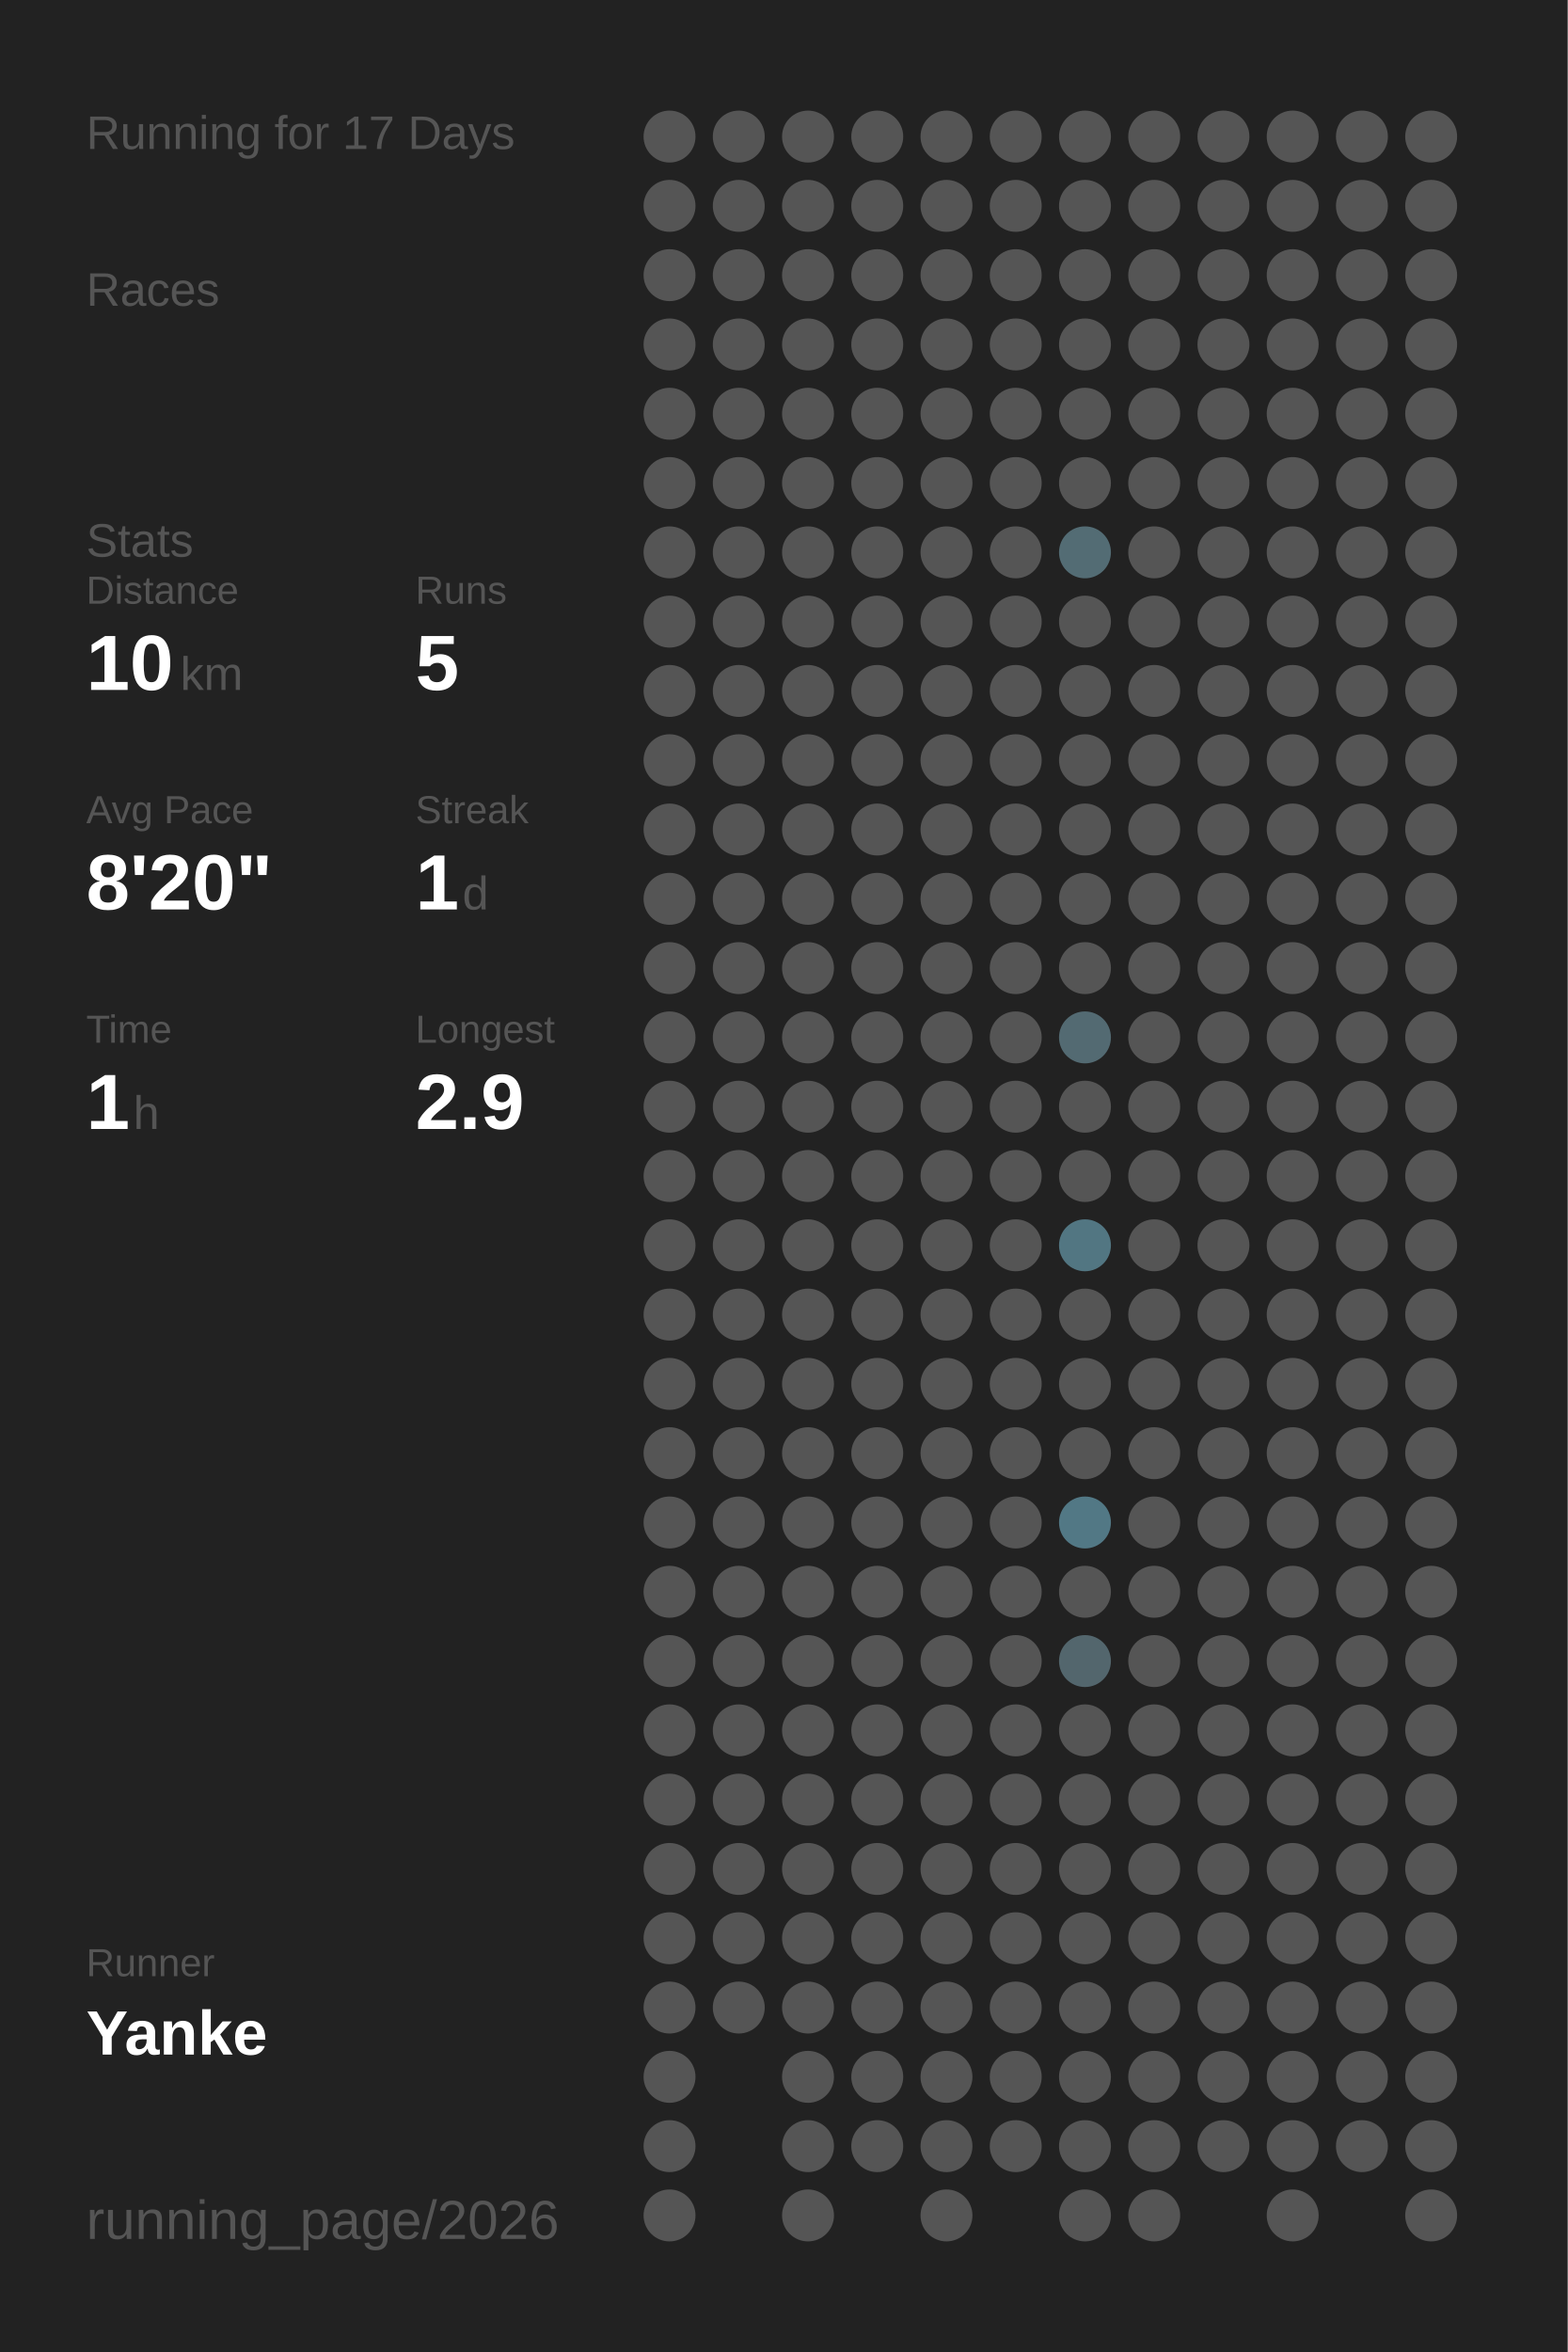
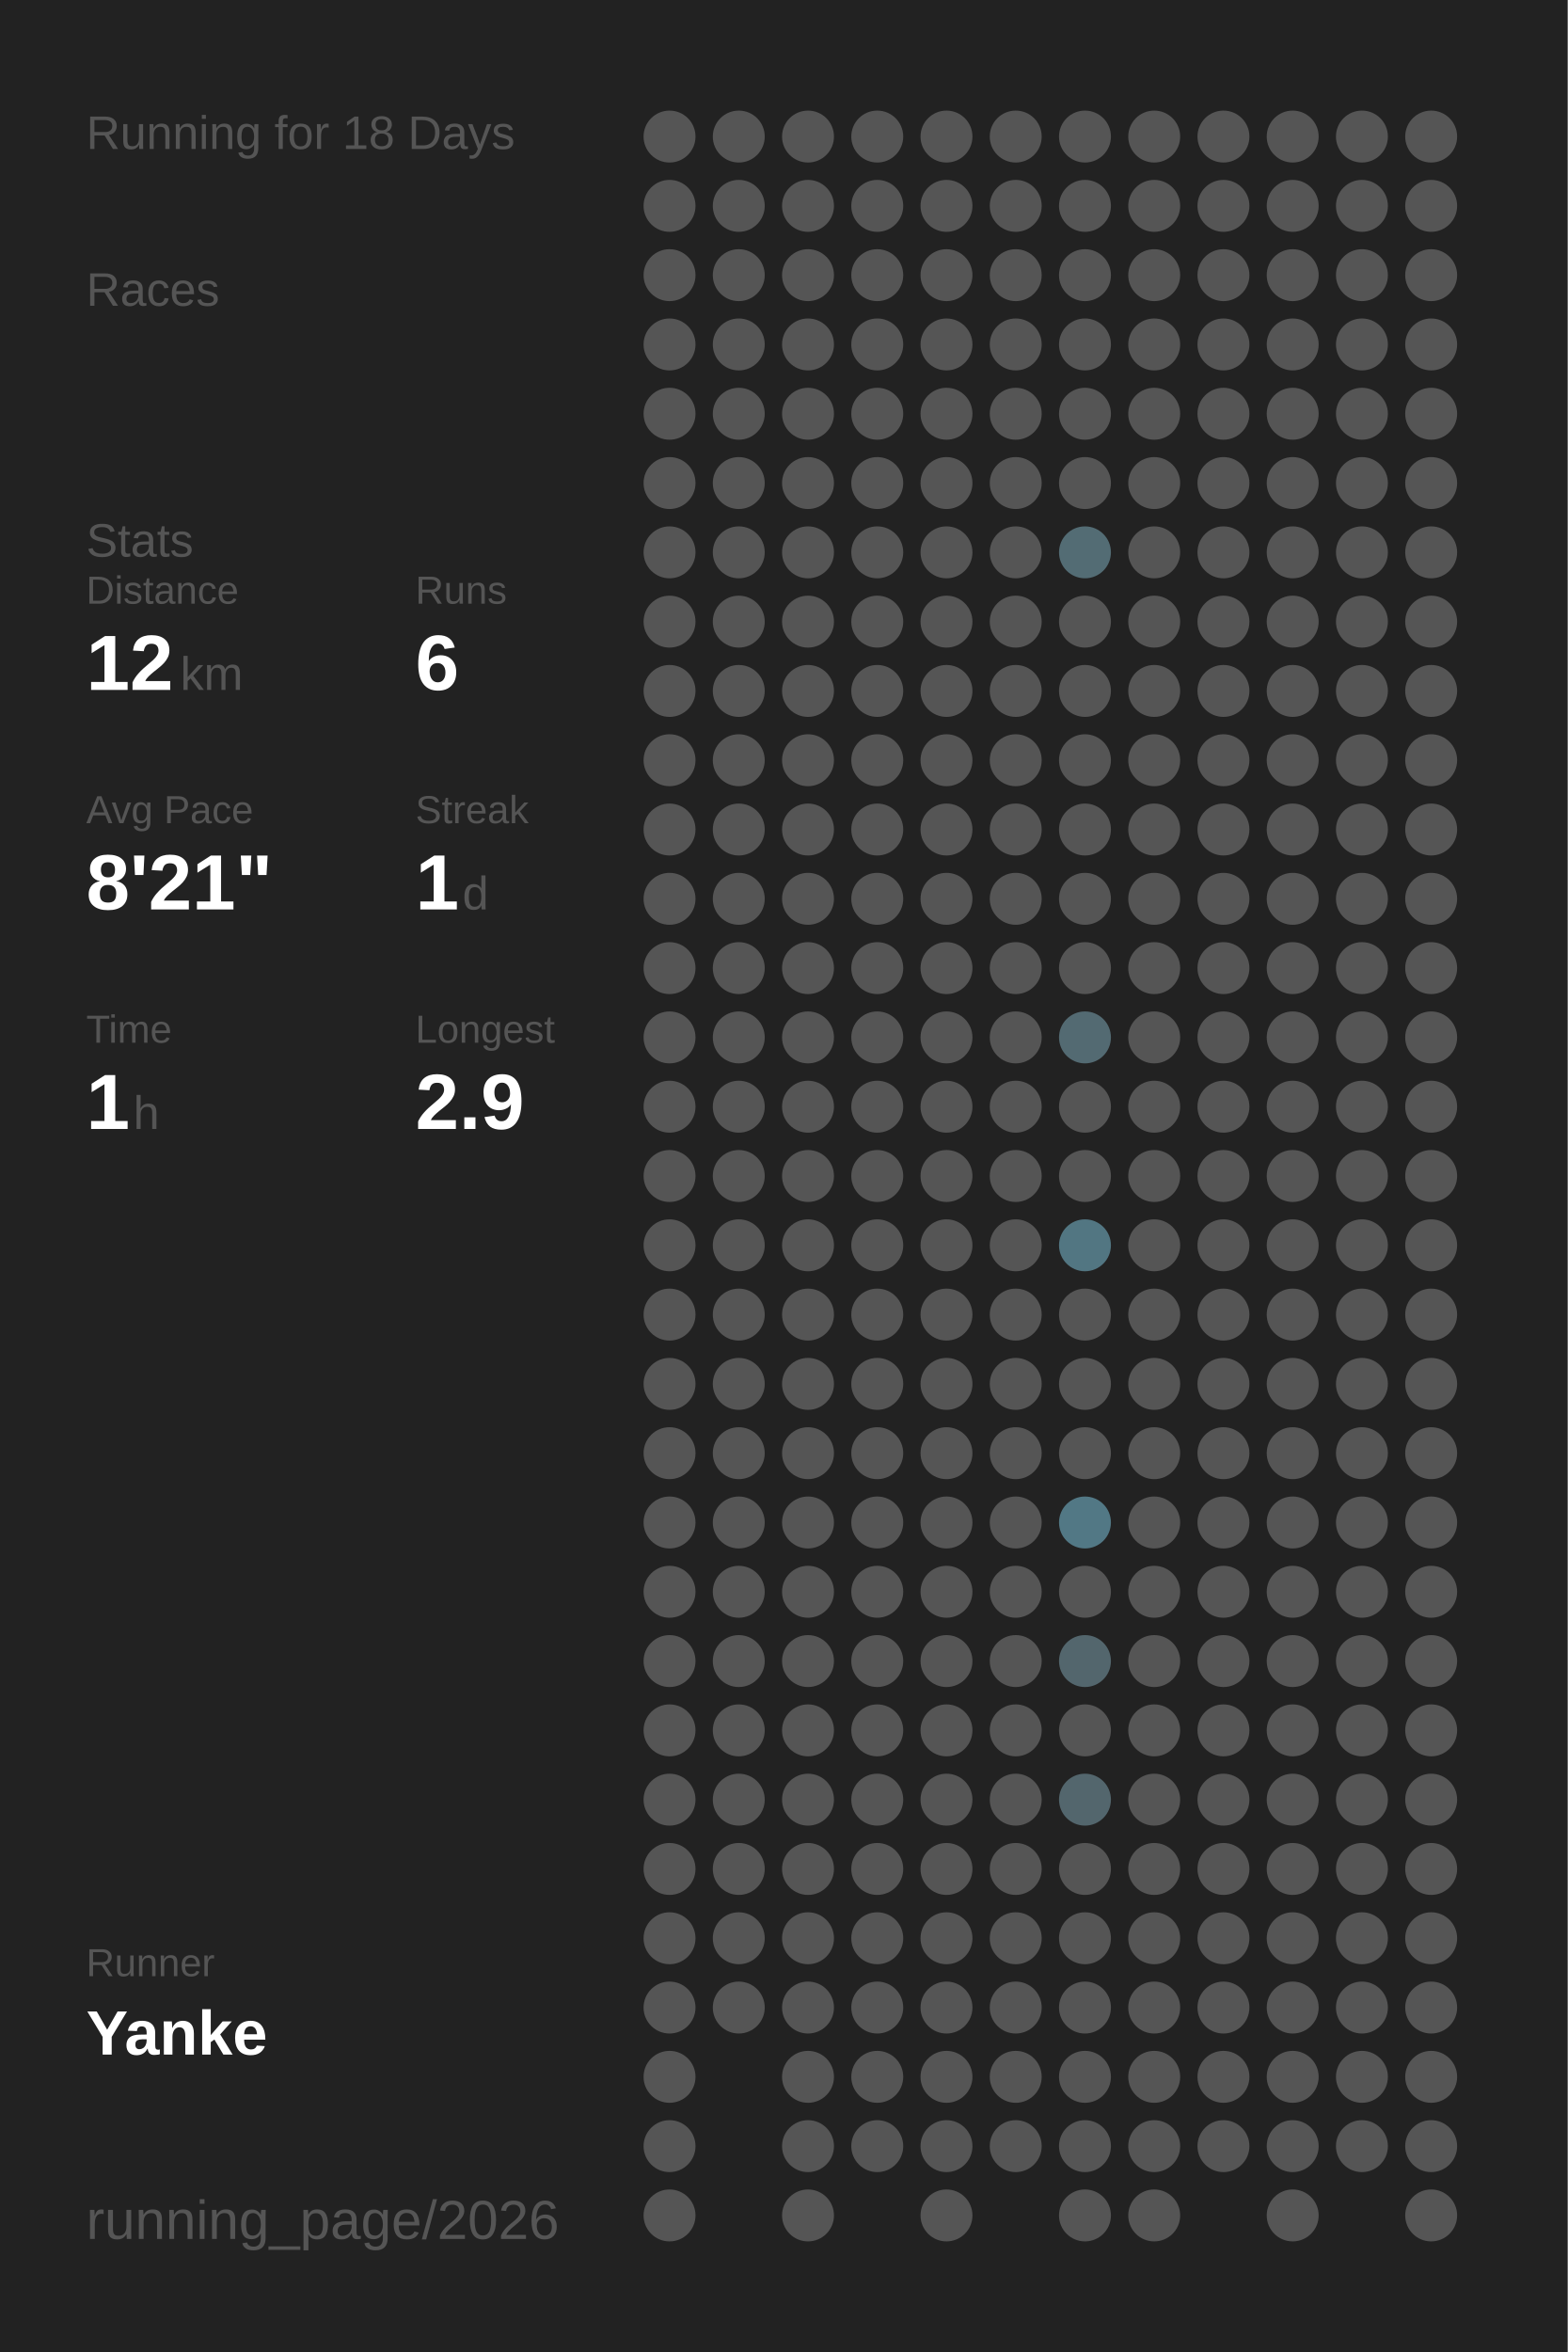
<svg xmlns="http://www.w3.org/2000/svg" baseProfile="full" height="300mm" version="1.1" viewBox="0,0,200,300" width="200mm">
  <defs />
  <rect fill="#222222" height="300" width="200" x="0" y="0" />
-   <text fill="#555555" style="font-size:6px; font-family:Arial;" x="11" y="19">Running for 17 Days</text>
+   <text fill="#555555" style="font-size:6px; font-family:Arial;" x="11" y="19">Running for 18 Days</text>
  <text fill="#555555" style="font-size:6px; font-family:Arial;" x="11" y="39">Races</text>
  <text fill="#555555" style="font-size:6px; font-family:Arial;" x="11" y="71">Stats</text>
  <text fill="#555555" style="font-size:5px; font-family:Arial;" x="11" y="77">Distance</text>
-   <text fill="#FFFFFF" style="font-size:10px; font-family:Arial; font-weight:bold;" x="11" y="88">10</text>
+   <text fill="#FFFFFF" style="font-size:10px; font-family:Arial; font-weight:bold;" x="11" y="88">12</text>
  <text fill="#555555" style="font-size:6px; font-family:Arial;" x="23" y="88">km</text>
  <text fill="#555555" style="font-size:5px; font-family:Arial;" x="53" y="77">Runs</text>
-   <text fill="#FFFFFF" style="font-size:10px; font-family:Arial; font-weight:bold;" x="53" y="88">5</text>
+   <text fill="#FFFFFF" style="font-size:10px; font-family:Arial; font-weight:bold;" x="53" y="88">6</text>
  <text fill="#555555" style="font-size:5px; font-family:Arial;" x="11" y="105">Avg Pace</text>
-   <text fill="#FFFFFF" style="font-size:10px; font-family:Arial; font-weight:bold;" x="11" y="116">8'20"</text>
+   <text fill="#FFFFFF" style="font-size:10px; font-family:Arial; font-weight:bold;" x="11" y="116">8'21"</text>
  <text fill="#555555" style="font-size:5px; font-family:Arial;" x="53" y="105">Streak</text>
  <text fill="#FFFFFF" style="font-size:10px; font-family:Arial; font-weight:bold;" x="53" y="116">1</text>
  <text fill="#555555" style="font-size:6px; font-family:Arial;" x="59" y="116">d</text>
  <text fill="#555555" style="font-size:5px; font-family:Arial;" x="11" y="133">Time</text>
  <text fill="#FFFFFF" style="font-size:10px; font-family:Arial; font-weight:bold;" x="11" y="144">1</text>
  <text fill="#555555" style="font-size:6px; font-family:Arial;" x="17" y="144">h</text>
  <text fill="#555555" style="font-size:5px; font-family:Arial;" x="53" y="133">Longest</text>
  <text fill="#FFFFFF" style="font-size:10px; font-family:Arial; font-weight:bold;" x="53" y="144">2.9</text>
  <text fill="#555555" style="font-size:5px; font-family:Arial;" x="11" y="252.065">Runner</text>
  <text fill="#FFFFFF" style="font-size:8px; font-family:Arial; font-weight:bold;" x="11" y="262.065">Yanke</text>
  <text fill="#555555" style="font-size:7px; font-family:Arial;" x="11" y="285.581">running_page/2026</text>
  <circle cx="85.417" cy="17.419" fill="#555555" r="3.312" />
  <circle cx="85.417" cy="26.258" fill="#555555" r="3.312" />
  <circle cx="85.417" cy="35.097" fill="#555555" r="3.312" />
  <circle cx="85.417" cy="43.935" fill="#555555" r="3.312" />
  <circle cx="85.417" cy="52.774" fill="#555555" r="3.312" />
  <circle cx="85.417" cy="61.613" fill="#555555" r="3.312" />
  <circle cx="85.417" cy="70.452" fill="#555555" r="3.312" />
  <circle cx="85.417" cy="79.29" fill="#555555" r="3.312" />
  <circle cx="85.417" cy="88.129" fill="#555555" r="3.312" />
  <circle cx="85.417" cy="96.968" fill="#555555" r="3.312" />
  <circle cx="85.417" cy="105.806" fill="#555555" r="3.312" />
  <circle cx="85.417" cy="114.645" fill="#555555" r="3.312" />
  <circle cx="85.417" cy="123.484" fill="#555555" r="3.312" />
  <circle cx="85.417" cy="132.323" fill="#555555" r="3.312" />
  <circle cx="85.417" cy="141.161" fill="#555555" r="3.312" />
  <circle cx="85.417" cy="150" fill="#555555" r="3.312" />
  <circle cx="85.417" cy="158.839" fill="#555555" r="3.312" />
  <circle cx="85.417" cy="167.677" fill="#555555" r="3.312" />
  <circle cx="85.417" cy="176.516" fill="#555555" r="3.312" />
  <circle cx="85.417" cy="185.355" fill="#555555" r="3.312" />
  <circle cx="85.417" cy="194.194" fill="#555555" r="3.312" />
  <circle cx="85.417" cy="203.032" fill="#555555" r="3.312" />
  <circle cx="85.417" cy="211.871" fill="#555555" r="3.312" />
  <circle cx="85.417" cy="220.71" fill="#555555" r="3.312" />
  <circle cx="85.417" cy="229.548" fill="#555555" r="3.312" />
  <circle cx="85.417" cy="238.387" fill="#555555" r="3.312" />
  <circle cx="85.417" cy="247.226" fill="#555555" r="3.312" />
  <circle cx="85.417" cy="256.065" fill="#555555" r="3.312" />
  <circle cx="85.417" cy="264.903" fill="#555555" r="3.312" />
  <circle cx="85.417" cy="273.742" fill="#555555" r="3.312" />
  <circle cx="85.417" cy="282.581" fill="#555555" r="3.312" />
  <circle cx="94.25" cy="17.419" fill="#555555" r="3.312" />
  <circle cx="94.25" cy="26.258" fill="#555555" r="3.312" />
  <circle cx="94.25" cy="35.097" fill="#555555" r="3.312" />
  <circle cx="94.25" cy="43.935" fill="#555555" r="3.312" />
  <circle cx="94.25" cy="52.774" fill="#555555" r="3.312" />
  <circle cx="94.25" cy="61.613" fill="#555555" r="3.312" />
  <circle cx="94.25" cy="70.452" fill="#555555" r="3.312" />
  <circle cx="94.25" cy="79.29" fill="#555555" r="3.312" />
  <circle cx="94.25" cy="88.129" fill="#555555" r="3.312" />
  <circle cx="94.25" cy="96.968" fill="#555555" r="3.312" />
  <circle cx="94.25" cy="105.806" fill="#555555" r="3.312" />
  <circle cx="94.25" cy="114.645" fill="#555555" r="3.312" />
  <circle cx="94.25" cy="123.484" fill="#555555" r="3.312" />
  <circle cx="94.25" cy="132.323" fill="#555555" r="3.312" />
  <circle cx="94.25" cy="141.161" fill="#555555" r="3.312" />
  <circle cx="94.25" cy="150" fill="#555555" r="3.312" />
  <circle cx="94.25" cy="158.839" fill="#555555" r="3.312" />
  <circle cx="94.25" cy="167.677" fill="#555555" r="3.312" />
  <circle cx="94.25" cy="176.516" fill="#555555" r="3.312" />
  <circle cx="94.25" cy="185.355" fill="#555555" r="3.312" />
  <circle cx="94.25" cy="194.194" fill="#555555" r="3.312" />
  <circle cx="94.25" cy="203.032" fill="#555555" r="3.312" />
  <circle cx="94.25" cy="211.871" fill="#555555" r="3.312" />
  <circle cx="94.25" cy="220.71" fill="#555555" r="3.312" />
  <circle cx="94.25" cy="229.548" fill="#555555" r="3.312" />
  <circle cx="94.25" cy="238.387" fill="#555555" r="3.312" />
  <circle cx="94.25" cy="247.226" fill="#555555" r="3.312" />
  <circle cx="94.25" cy="256.065" fill="#555555" r="3.312" />
  <circle cx="103.083" cy="17.419" fill="#555555" r="3.312" />
  <circle cx="103.083" cy="26.258" fill="#555555" r="3.312" />
  <circle cx="103.083" cy="35.097" fill="#555555" r="3.312" />
  <circle cx="103.083" cy="43.935" fill="#555555" r="3.312" />
  <circle cx="103.083" cy="52.774" fill="#555555" r="3.312" />
  <circle cx="103.083" cy="61.613" fill="#555555" r="3.312" />
  <circle cx="103.083" cy="70.452" fill="#555555" r="3.312" />
  <circle cx="103.083" cy="79.29" fill="#555555" r="3.312" />
  <circle cx="103.083" cy="88.129" fill="#555555" r="3.312" />
  <circle cx="103.083" cy="96.968" fill="#555555" r="3.312" />
  <circle cx="103.083" cy="105.806" fill="#555555" r="3.312" />
  <circle cx="103.083" cy="114.645" fill="#555555" r="3.312" />
  <circle cx="103.083" cy="123.484" fill="#555555" r="3.312" />
  <circle cx="103.083" cy="132.323" fill="#555555" r="3.312" />
  <circle cx="103.083" cy="141.161" fill="#555555" r="3.312" />
  <circle cx="103.083" cy="150" fill="#555555" r="3.312" />
  <circle cx="103.083" cy="158.839" fill="#555555" r="3.312" />
  <circle cx="103.083" cy="167.677" fill="#555555" r="3.312" />
  <circle cx="103.083" cy="176.516" fill="#555555" r="3.312" />
  <circle cx="103.083" cy="185.355" fill="#555555" r="3.312" />
  <circle cx="103.083" cy="194.194" fill="#555555" r="3.312" />
  <circle cx="103.083" cy="203.032" fill="#555555" r="3.312" />
  <circle cx="103.083" cy="211.871" fill="#555555" r="3.312" />
  <circle cx="103.083" cy="220.71" fill="#555555" r="3.312" />
  <circle cx="103.083" cy="229.548" fill="#555555" r="3.312" />
  <circle cx="103.083" cy="238.387" fill="#555555" r="3.312" />
  <circle cx="103.083" cy="247.226" fill="#555555" r="3.312" />
  <circle cx="103.083" cy="256.065" fill="#555555" r="3.312" />
  <circle cx="103.083" cy="264.903" fill="#555555" r="3.312" />
  <circle cx="103.083" cy="273.742" fill="#555555" r="3.312" />
  <circle cx="103.083" cy="282.581" fill="#555555" r="3.312" />
  <circle cx="111.917" cy="17.419" fill="#555555" r="3.312" />
  <circle cx="111.917" cy="26.258" fill="#555555" r="3.312" />
  <circle cx="111.917" cy="35.097" fill="#555555" r="3.312" />
  <circle cx="111.917" cy="43.935" fill="#555555" r="3.312" />
  <circle cx="111.917" cy="52.774" fill="#555555" r="3.312" />
  <circle cx="111.917" cy="61.613" fill="#555555" r="3.312" />
  <circle cx="111.917" cy="70.452" fill="#555555" r="3.312" />
  <circle cx="111.917" cy="79.29" fill="#555555" r="3.312" />
  <circle cx="111.917" cy="88.129" fill="#555555" r="3.312" />
  <circle cx="111.917" cy="96.968" fill="#555555" r="3.312" />
  <circle cx="111.917" cy="105.806" fill="#555555" r="3.312" />
  <circle cx="111.917" cy="114.645" fill="#555555" r="3.312" />
  <circle cx="111.917" cy="123.484" fill="#555555" r="3.312" />
  <circle cx="111.917" cy="132.323" fill="#555555" r="3.312" />
  <circle cx="111.917" cy="141.161" fill="#555555" r="3.312" />
  <circle cx="111.917" cy="150" fill="#555555" r="3.312" />
  <circle cx="111.917" cy="158.839" fill="#555555" r="3.312" />
  <circle cx="111.917" cy="167.677" fill="#555555" r="3.312" />
  <circle cx="111.917" cy="176.516" fill="#555555" r="3.312" />
  <circle cx="111.917" cy="185.355" fill="#555555" r="3.312" />
  <circle cx="111.917" cy="194.194" fill="#555555" r="3.312" />
  <circle cx="111.917" cy="203.032" fill="#555555" r="3.312" />
  <circle cx="111.917" cy="211.871" fill="#555555" r="3.312" />
  <circle cx="111.917" cy="220.71" fill="#555555" r="3.312" />
  <circle cx="111.917" cy="229.548" fill="#555555" r="3.312" />
  <circle cx="111.917" cy="238.387" fill="#555555" r="3.312" />
  <circle cx="111.917" cy="247.226" fill="#555555" r="3.312" />
  <circle cx="111.917" cy="256.065" fill="#555555" r="3.312" />
  <circle cx="111.917" cy="264.903" fill="#555555" r="3.312" />
  <circle cx="111.917" cy="273.742" fill="#555555" r="3.312" />
  <circle cx="120.75" cy="17.419" fill="#555555" r="3.312" />
  <circle cx="120.75" cy="26.258" fill="#555555" r="3.312" />
  <circle cx="120.75" cy="35.097" fill="#555555" r="3.312" />
  <circle cx="120.75" cy="43.935" fill="#555555" r="3.312" />
  <circle cx="120.75" cy="52.774" fill="#555555" r="3.312" />
  <circle cx="120.75" cy="61.613" fill="#555555" r="3.312" />
  <circle cx="120.75" cy="70.452" fill="#555555" r="3.312" />
  <circle cx="120.75" cy="79.29" fill="#555555" r="3.312" />
  <circle cx="120.75" cy="88.129" fill="#555555" r="3.312" />
  <circle cx="120.75" cy="96.968" fill="#555555" r="3.312" />
  <circle cx="120.75" cy="105.806" fill="#555555" r="3.312" />
  <circle cx="120.75" cy="114.645" fill="#555555" r="3.312" />
  <circle cx="120.75" cy="123.484" fill="#555555" r="3.312" />
  <circle cx="120.75" cy="132.323" fill="#555555" r="3.312" />
  <circle cx="120.75" cy="141.161" fill="#555555" r="3.312" />
  <circle cx="120.75" cy="150" fill="#555555" r="3.312" />
  <circle cx="120.75" cy="158.839" fill="#555555" r="3.312" />
  <circle cx="120.75" cy="167.677" fill="#555555" r="3.312" />
  <circle cx="120.75" cy="176.516" fill="#555555" r="3.312" />
  <circle cx="120.75" cy="185.355" fill="#555555" r="3.312" />
  <circle cx="120.75" cy="194.194" fill="#555555" r="3.312" />
  <circle cx="120.75" cy="203.032" fill="#555555" r="3.312" />
  <circle cx="120.75" cy="211.871" fill="#555555" r="3.312" />
  <circle cx="120.75" cy="220.71" fill="#555555" r="3.312" />
  <circle cx="120.75" cy="229.548" fill="#555555" r="3.312" />
  <circle cx="120.75" cy="238.387" fill="#555555" r="3.312" />
  <circle cx="120.75" cy="247.226" fill="#555555" r="3.312" />
  <circle cx="120.75" cy="256.065" fill="#555555" r="3.312" />
  <circle cx="120.75" cy="264.903" fill="#555555" r="3.312" />
  <circle cx="120.75" cy="273.742" fill="#555555" r="3.312" />
  <circle cx="120.75" cy="282.581" fill="#555555" r="3.312" />
  <circle cx="129.583" cy="17.419" fill="#555555" r="3.312" />
  <circle cx="129.583" cy="26.258" fill="#555555" r="3.312" />
  <circle cx="129.583" cy="35.097" fill="#555555" r="3.312" />
  <circle cx="129.583" cy="43.935" fill="#555555" r="3.312" />
  <circle cx="129.583" cy="52.774" fill="#555555" r="3.312" />
  <circle cx="129.583" cy="61.613" fill="#555555" r="3.312" />
  <circle cx="129.583" cy="70.452" fill="#555555" r="3.312" />
  <circle cx="129.583" cy="79.29" fill="#555555" r="3.312" />
  <circle cx="129.583" cy="88.129" fill="#555555" r="3.312" />
  <circle cx="129.583" cy="96.968" fill="#555555" r="3.312" />
  <circle cx="129.583" cy="105.806" fill="#555555" r="3.312" />
  <circle cx="129.583" cy="114.645" fill="#555555" r="3.312" />
  <circle cx="129.583" cy="123.484" fill="#555555" r="3.312" />
  <circle cx="129.583" cy="132.323" fill="#555555" r="3.312" />
  <circle cx="129.583" cy="141.161" fill="#555555" r="3.312" />
  <circle cx="129.583" cy="150" fill="#555555" r="3.312" />
  <circle cx="129.583" cy="158.839" fill="#555555" r="3.312" />
  <circle cx="129.583" cy="167.677" fill="#555555" r="3.312" />
  <circle cx="129.583" cy="176.516" fill="#555555" r="3.312" />
  <circle cx="129.583" cy="185.355" fill="#555555" r="3.312" />
  <circle cx="129.583" cy="194.194" fill="#555555" r="3.312" />
  <circle cx="129.583" cy="203.032" fill="#555555" r="3.312" />
  <circle cx="129.583" cy="211.871" fill="#555555" r="3.312" />
  <circle cx="129.583" cy="220.71" fill="#555555" r="3.312" />
  <circle cx="129.583" cy="229.548" fill="#555555" r="3.312" />
  <circle cx="129.583" cy="238.387" fill="#555555" r="3.312" />
  <circle cx="129.583" cy="247.226" fill="#555555" r="3.312" />
  <circle cx="129.583" cy="256.065" fill="#555555" r="3.312" />
  <circle cx="129.583" cy="264.903" fill="#555555" r="3.312" />
  <circle cx="129.583" cy="273.742" fill="#555555" r="3.312" />
  <circle cx="138.417" cy="17.419" fill="#555555" r="3.312" />
  <circle cx="138.417" cy="26.258" fill="#555555" r="3.312" />
  <circle cx="138.417" cy="35.097" fill="#555555" r="3.312" />
  <circle cx="138.417" cy="43.935" fill="#555555" r="3.312" />
  <circle cx="138.417" cy="52.774" fill="#555555" r="3.312" />
  <circle cx="138.417" cy="61.613" fill="#555555" r="3.312" />
  <circle cx="138.417" cy="70.452" fill="#536c74" r="3.312" />
  <circle cx="138.417" cy="79.29" fill="#555555" r="3.312" />
  <circle cx="138.417" cy="88.129" fill="#555555" r="3.312" />
  <circle cx="138.417" cy="96.968" fill="#555555" r="3.312" />
  <circle cx="138.417" cy="105.806" fill="#555555" r="3.312" />
  <circle cx="138.417" cy="114.645" fill="#555555" r="3.312" />
  <circle cx="138.417" cy="123.484" fill="#555555" r="3.312" />
  <circle cx="138.417" cy="132.323" fill="#536a72" r="3.312" />
  <circle cx="138.417" cy="141.161" fill="#555555" r="3.312" />
  <circle cx="138.417" cy="150" fill="#555555" r="3.312" />
  <circle cx="138.417" cy="158.839" fill="#527682" r="3.312" />
  <circle cx="138.417" cy="167.677" fill="#555555" r="3.312" />
  <circle cx="138.417" cy="176.516" fill="#555555" r="3.312" />
  <circle cx="138.417" cy="185.355" fill="#555555" r="3.312" />
  <circle cx="138.417" cy="194.194" fill="#527885" r="3.312" />
  <circle cx="138.417" cy="203.032" fill="#555555" r="3.312" />
  <circle cx="138.417" cy="211.871" fill="#53666d" r="3.312" />
  <circle cx="138.417" cy="220.71" fill="#555555" r="3.312" />
-   <circle cx="138.417" cy="229.548" fill="#555555" r="3.312" />
+   <circle cx="138.417" cy="229.548" fill="#53666d" r="3.312" />
  <circle cx="138.417" cy="238.387" fill="#555555" r="3.312" />
  <circle cx="138.417" cy="247.226" fill="#555555" r="3.312" />
  <circle cx="138.417" cy="256.065" fill="#555555" r="3.312" />
  <circle cx="138.417" cy="264.903" fill="#555555" r="3.312" />
  <circle cx="138.417" cy="273.742" fill="#555555" r="3.312" />
  <circle cx="138.417" cy="282.581" fill="#555555" r="3.312" />
  <circle cx="147.25" cy="17.419" fill="#555555" r="3.312" />
  <circle cx="147.25" cy="26.258" fill="#555555" r="3.312" />
  <circle cx="147.25" cy="35.097" fill="#555555" r="3.312" />
  <circle cx="147.25" cy="43.935" fill="#555555" r="3.312" />
  <circle cx="147.25" cy="52.774" fill="#555555" r="3.312" />
  <circle cx="147.25" cy="61.613" fill="#555555" r="3.312" />
  <circle cx="147.25" cy="70.452" fill="#555555" r="3.312" />
  <circle cx="147.25" cy="79.29" fill="#555555" r="3.312" />
  <circle cx="147.25" cy="88.129" fill="#555555" r="3.312" />
  <circle cx="147.25" cy="96.968" fill="#555555" r="3.312" />
  <circle cx="147.25" cy="105.806" fill="#555555" r="3.312" />
  <circle cx="147.25" cy="114.645" fill="#555555" r="3.312" />
  <circle cx="147.25" cy="123.484" fill="#555555" r="3.312" />
  <circle cx="147.25" cy="132.323" fill="#555555" r="3.312" />
  <circle cx="147.25" cy="141.161" fill="#555555" r="3.312" />
  <circle cx="147.25" cy="150" fill="#555555" r="3.312" />
  <circle cx="147.25" cy="158.839" fill="#555555" r="3.312" />
  <circle cx="147.25" cy="167.677" fill="#555555" r="3.312" />
  <circle cx="147.25" cy="176.516" fill="#555555" r="3.312" />
  <circle cx="147.25" cy="185.355" fill="#555555" r="3.312" />
  <circle cx="147.25" cy="194.194" fill="#555555" r="3.312" />
  <circle cx="147.25" cy="203.032" fill="#555555" r="3.312" />
  <circle cx="147.25" cy="211.871" fill="#555555" r="3.312" />
  <circle cx="147.25" cy="220.71" fill="#555555" r="3.312" />
  <circle cx="147.25" cy="229.548" fill="#555555" r="3.312" />
  <circle cx="147.25" cy="238.387" fill="#555555" r="3.312" />
  <circle cx="147.25" cy="247.226" fill="#555555" r="3.312" />
  <circle cx="147.25" cy="256.065" fill="#555555" r="3.312" />
  <circle cx="147.25" cy="264.903" fill="#555555" r="3.312" />
  <circle cx="147.25" cy="273.742" fill="#555555" r="3.312" />
  <circle cx="147.25" cy="282.581" fill="#555555" r="3.312" />
  <circle cx="156.083" cy="17.419" fill="#555555" r="3.312" />
  <circle cx="156.083" cy="26.258" fill="#555555" r="3.312" />
  <circle cx="156.083" cy="35.097" fill="#555555" r="3.312" />
  <circle cx="156.083" cy="43.935" fill="#555555" r="3.312" />
  <circle cx="156.083" cy="52.774" fill="#555555" r="3.312" />
  <circle cx="156.083" cy="61.613" fill="#555555" r="3.312" />
  <circle cx="156.083" cy="70.452" fill="#555555" r="3.312" />
  <circle cx="156.083" cy="79.29" fill="#555555" r="3.312" />
  <circle cx="156.083" cy="88.129" fill="#555555" r="3.312" />
  <circle cx="156.083" cy="96.968" fill="#555555" r="3.312" />
  <circle cx="156.083" cy="105.806" fill="#555555" r="3.312" />
  <circle cx="156.083" cy="114.645" fill="#555555" r="3.312" />
  <circle cx="156.083" cy="123.484" fill="#555555" r="3.312" />
  <circle cx="156.083" cy="132.323" fill="#555555" r="3.312" />
  <circle cx="156.083" cy="141.161" fill="#555555" r="3.312" />
  <circle cx="156.083" cy="150" fill="#555555" r="3.312" />
  <circle cx="156.083" cy="158.839" fill="#555555" r="3.312" />
  <circle cx="156.083" cy="167.677" fill="#555555" r="3.312" />
  <circle cx="156.083" cy="176.516" fill="#555555" r="3.312" />
  <circle cx="156.083" cy="185.355" fill="#555555" r="3.312" />
  <circle cx="156.083" cy="194.194" fill="#555555" r="3.312" />
  <circle cx="156.083" cy="203.032" fill="#555555" r="3.312" />
  <circle cx="156.083" cy="211.871" fill="#555555" r="3.312" />
  <circle cx="156.083" cy="220.71" fill="#555555" r="3.312" />
  <circle cx="156.083" cy="229.548" fill="#555555" r="3.312" />
  <circle cx="156.083" cy="238.387" fill="#555555" r="3.312" />
  <circle cx="156.083" cy="247.226" fill="#555555" r="3.312" />
  <circle cx="156.083" cy="256.065" fill="#555555" r="3.312" />
  <circle cx="156.083" cy="264.903" fill="#555555" r="3.312" />
  <circle cx="156.083" cy="273.742" fill="#555555" r="3.312" />
  <circle cx="164.917" cy="17.419" fill="#555555" r="3.312" />
  <circle cx="164.917" cy="26.258" fill="#555555" r="3.312" />
  <circle cx="164.917" cy="35.097" fill="#555555" r="3.312" />
  <circle cx="164.917" cy="43.935" fill="#555555" r="3.312" />
  <circle cx="164.917" cy="52.774" fill="#555555" r="3.312" />
  <circle cx="164.917" cy="61.613" fill="#555555" r="3.312" />
  <circle cx="164.917" cy="70.452" fill="#555555" r="3.312" />
  <circle cx="164.917" cy="79.29" fill="#555555" r="3.312" />
  <circle cx="164.917" cy="88.129" fill="#555555" r="3.312" />
  <circle cx="164.917" cy="96.968" fill="#555555" r="3.312" />
  <circle cx="164.917" cy="105.806" fill="#555555" r="3.312" />
  <circle cx="164.917" cy="114.645" fill="#555555" r="3.312" />
  <circle cx="164.917" cy="123.484" fill="#555555" r="3.312" />
  <circle cx="164.917" cy="132.323" fill="#555555" r="3.312" />
  <circle cx="164.917" cy="141.161" fill="#555555" r="3.312" />
  <circle cx="164.917" cy="150" fill="#555555" r="3.312" />
  <circle cx="164.917" cy="158.839" fill="#555555" r="3.312" />
  <circle cx="164.917" cy="167.677" fill="#555555" r="3.312" />
  <circle cx="164.917" cy="176.516" fill="#555555" r="3.312" />
  <circle cx="164.917" cy="185.355" fill="#555555" r="3.312" />
  <circle cx="164.917" cy="194.194" fill="#555555" r="3.312" />
  <circle cx="164.917" cy="203.032" fill="#555555" r="3.312" />
  <circle cx="164.917" cy="211.871" fill="#555555" r="3.312" />
  <circle cx="164.917" cy="220.71" fill="#555555" r="3.312" />
  <circle cx="164.917" cy="229.548" fill="#555555" r="3.312" />
  <circle cx="164.917" cy="238.387" fill="#555555" r="3.312" />
  <circle cx="164.917" cy="247.226" fill="#555555" r="3.312" />
  <circle cx="164.917" cy="256.065" fill="#555555" r="3.312" />
  <circle cx="164.917" cy="264.903" fill="#555555" r="3.312" />
  <circle cx="164.917" cy="273.742" fill="#555555" r="3.312" />
  <circle cx="164.917" cy="282.581" fill="#555555" r="3.312" />
  <circle cx="173.75" cy="17.419" fill="#555555" r="3.312" />
  <circle cx="173.75" cy="26.258" fill="#555555" r="3.312" />
  <circle cx="173.75" cy="35.097" fill="#555555" r="3.312" />
  <circle cx="173.75" cy="43.935" fill="#555555" r="3.312" />
  <circle cx="173.75" cy="52.774" fill="#555555" r="3.312" />
  <circle cx="173.75" cy="61.613" fill="#555555" r="3.312" />
  <circle cx="173.75" cy="70.452" fill="#555555" r="3.312" />
  <circle cx="173.75" cy="79.29" fill="#555555" r="3.312" />
  <circle cx="173.75" cy="88.129" fill="#555555" r="3.312" />
  <circle cx="173.75" cy="96.968" fill="#555555" r="3.312" />
  <circle cx="173.75" cy="105.806" fill="#555555" r="3.312" />
  <circle cx="173.75" cy="114.645" fill="#555555" r="3.312" />
  <circle cx="173.75" cy="123.484" fill="#555555" r="3.312" />
  <circle cx="173.75" cy="132.323" fill="#555555" r="3.312" />
  <circle cx="173.75" cy="141.161" fill="#555555" r="3.312" />
  <circle cx="173.75" cy="150" fill="#555555" r="3.312" />
  <circle cx="173.75" cy="158.839" fill="#555555" r="3.312" />
  <circle cx="173.75" cy="167.677" fill="#555555" r="3.312" />
  <circle cx="173.75" cy="176.516" fill="#555555" r="3.312" />
  <circle cx="173.75" cy="185.355" fill="#555555" r="3.312" />
  <circle cx="173.75" cy="194.194" fill="#555555" r="3.312" />
  <circle cx="173.75" cy="203.032" fill="#555555" r="3.312" />
  <circle cx="173.75" cy="211.871" fill="#555555" r="3.312" />
  <circle cx="173.75" cy="220.71" fill="#555555" r="3.312" />
  <circle cx="173.75" cy="229.548" fill="#555555" r="3.312" />
  <circle cx="173.75" cy="238.387" fill="#555555" r="3.312" />
  <circle cx="173.75" cy="247.226" fill="#555555" r="3.312" />
  <circle cx="173.75" cy="256.065" fill="#555555" r="3.312" />
  <circle cx="173.75" cy="264.903" fill="#555555" r="3.312" />
  <circle cx="173.75" cy="273.742" fill="#555555" r="3.312" />
  <circle cx="182.583" cy="17.419" fill="#555555" r="3.312" />
  <circle cx="182.583" cy="26.258" fill="#555555" r="3.312" />
  <circle cx="182.583" cy="35.097" fill="#555555" r="3.312" />
  <circle cx="182.583" cy="43.935" fill="#555555" r="3.312" />
  <circle cx="182.583" cy="52.774" fill="#555555" r="3.312" />
  <circle cx="182.583" cy="61.613" fill="#555555" r="3.312" />
  <circle cx="182.583" cy="70.452" fill="#555555" r="3.312" />
  <circle cx="182.583" cy="79.29" fill="#555555" r="3.312" />
  <circle cx="182.583" cy="88.129" fill="#555555" r="3.312" />
  <circle cx="182.583" cy="96.968" fill="#555555" r="3.312" />
  <circle cx="182.583" cy="105.806" fill="#555555" r="3.312" />
  <circle cx="182.583" cy="114.645" fill="#555555" r="3.312" />
  <circle cx="182.583" cy="123.484" fill="#555555" r="3.312" />
  <circle cx="182.583" cy="132.323" fill="#555555" r="3.312" />
  <circle cx="182.583" cy="141.161" fill="#555555" r="3.312" />
  <circle cx="182.583" cy="150" fill="#555555" r="3.312" />
  <circle cx="182.583" cy="158.839" fill="#555555" r="3.312" />
  <circle cx="182.583" cy="167.677" fill="#555555" r="3.312" />
  <circle cx="182.583" cy="176.516" fill="#555555" r="3.312" />
  <circle cx="182.583" cy="185.355" fill="#555555" r="3.312" />
  <circle cx="182.583" cy="194.194" fill="#555555" r="3.312" />
  <circle cx="182.583" cy="203.032" fill="#555555" r="3.312" />
  <circle cx="182.583" cy="211.871" fill="#555555" r="3.312" />
  <circle cx="182.583" cy="220.71" fill="#555555" r="3.312" />
  <circle cx="182.583" cy="229.548" fill="#555555" r="3.312" />
  <circle cx="182.583" cy="238.387" fill="#555555" r="3.312" />
  <circle cx="182.583" cy="247.226" fill="#555555" r="3.312" />
  <circle cx="182.583" cy="256.065" fill="#555555" r="3.312" />
  <circle cx="182.583" cy="264.903" fill="#555555" r="3.312" />
  <circle cx="182.583" cy="273.742" fill="#555555" r="3.312" />
  <circle cx="182.583" cy="282.581" fill="#555555" r="3.312" />
</svg>
